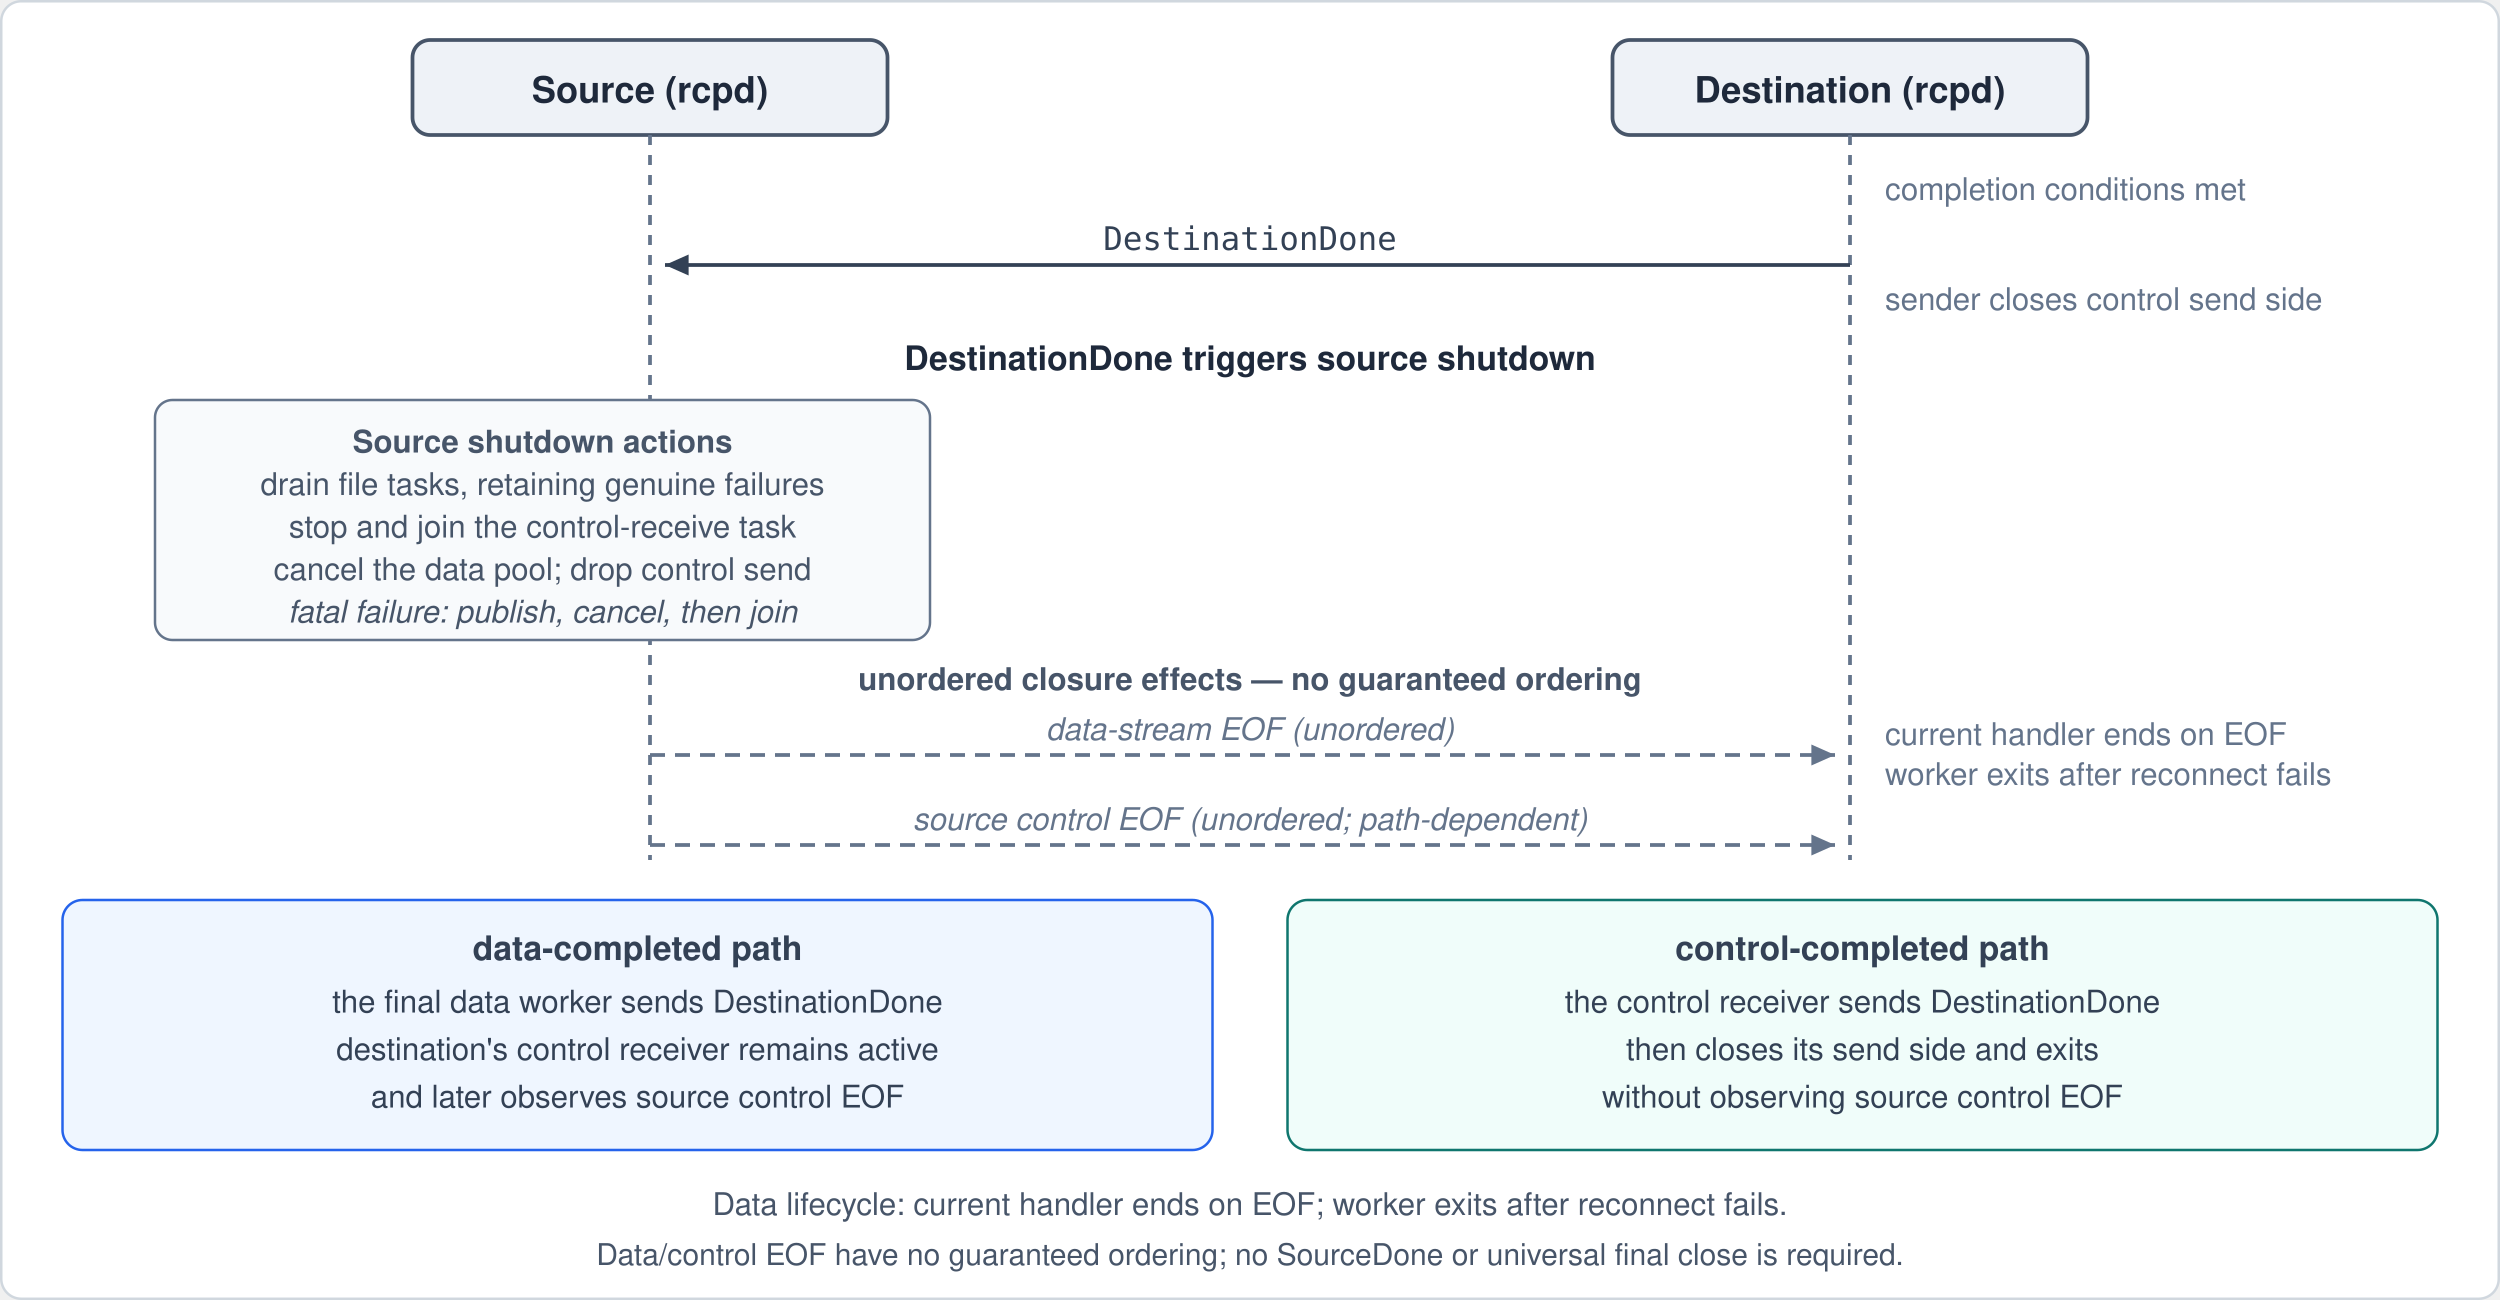
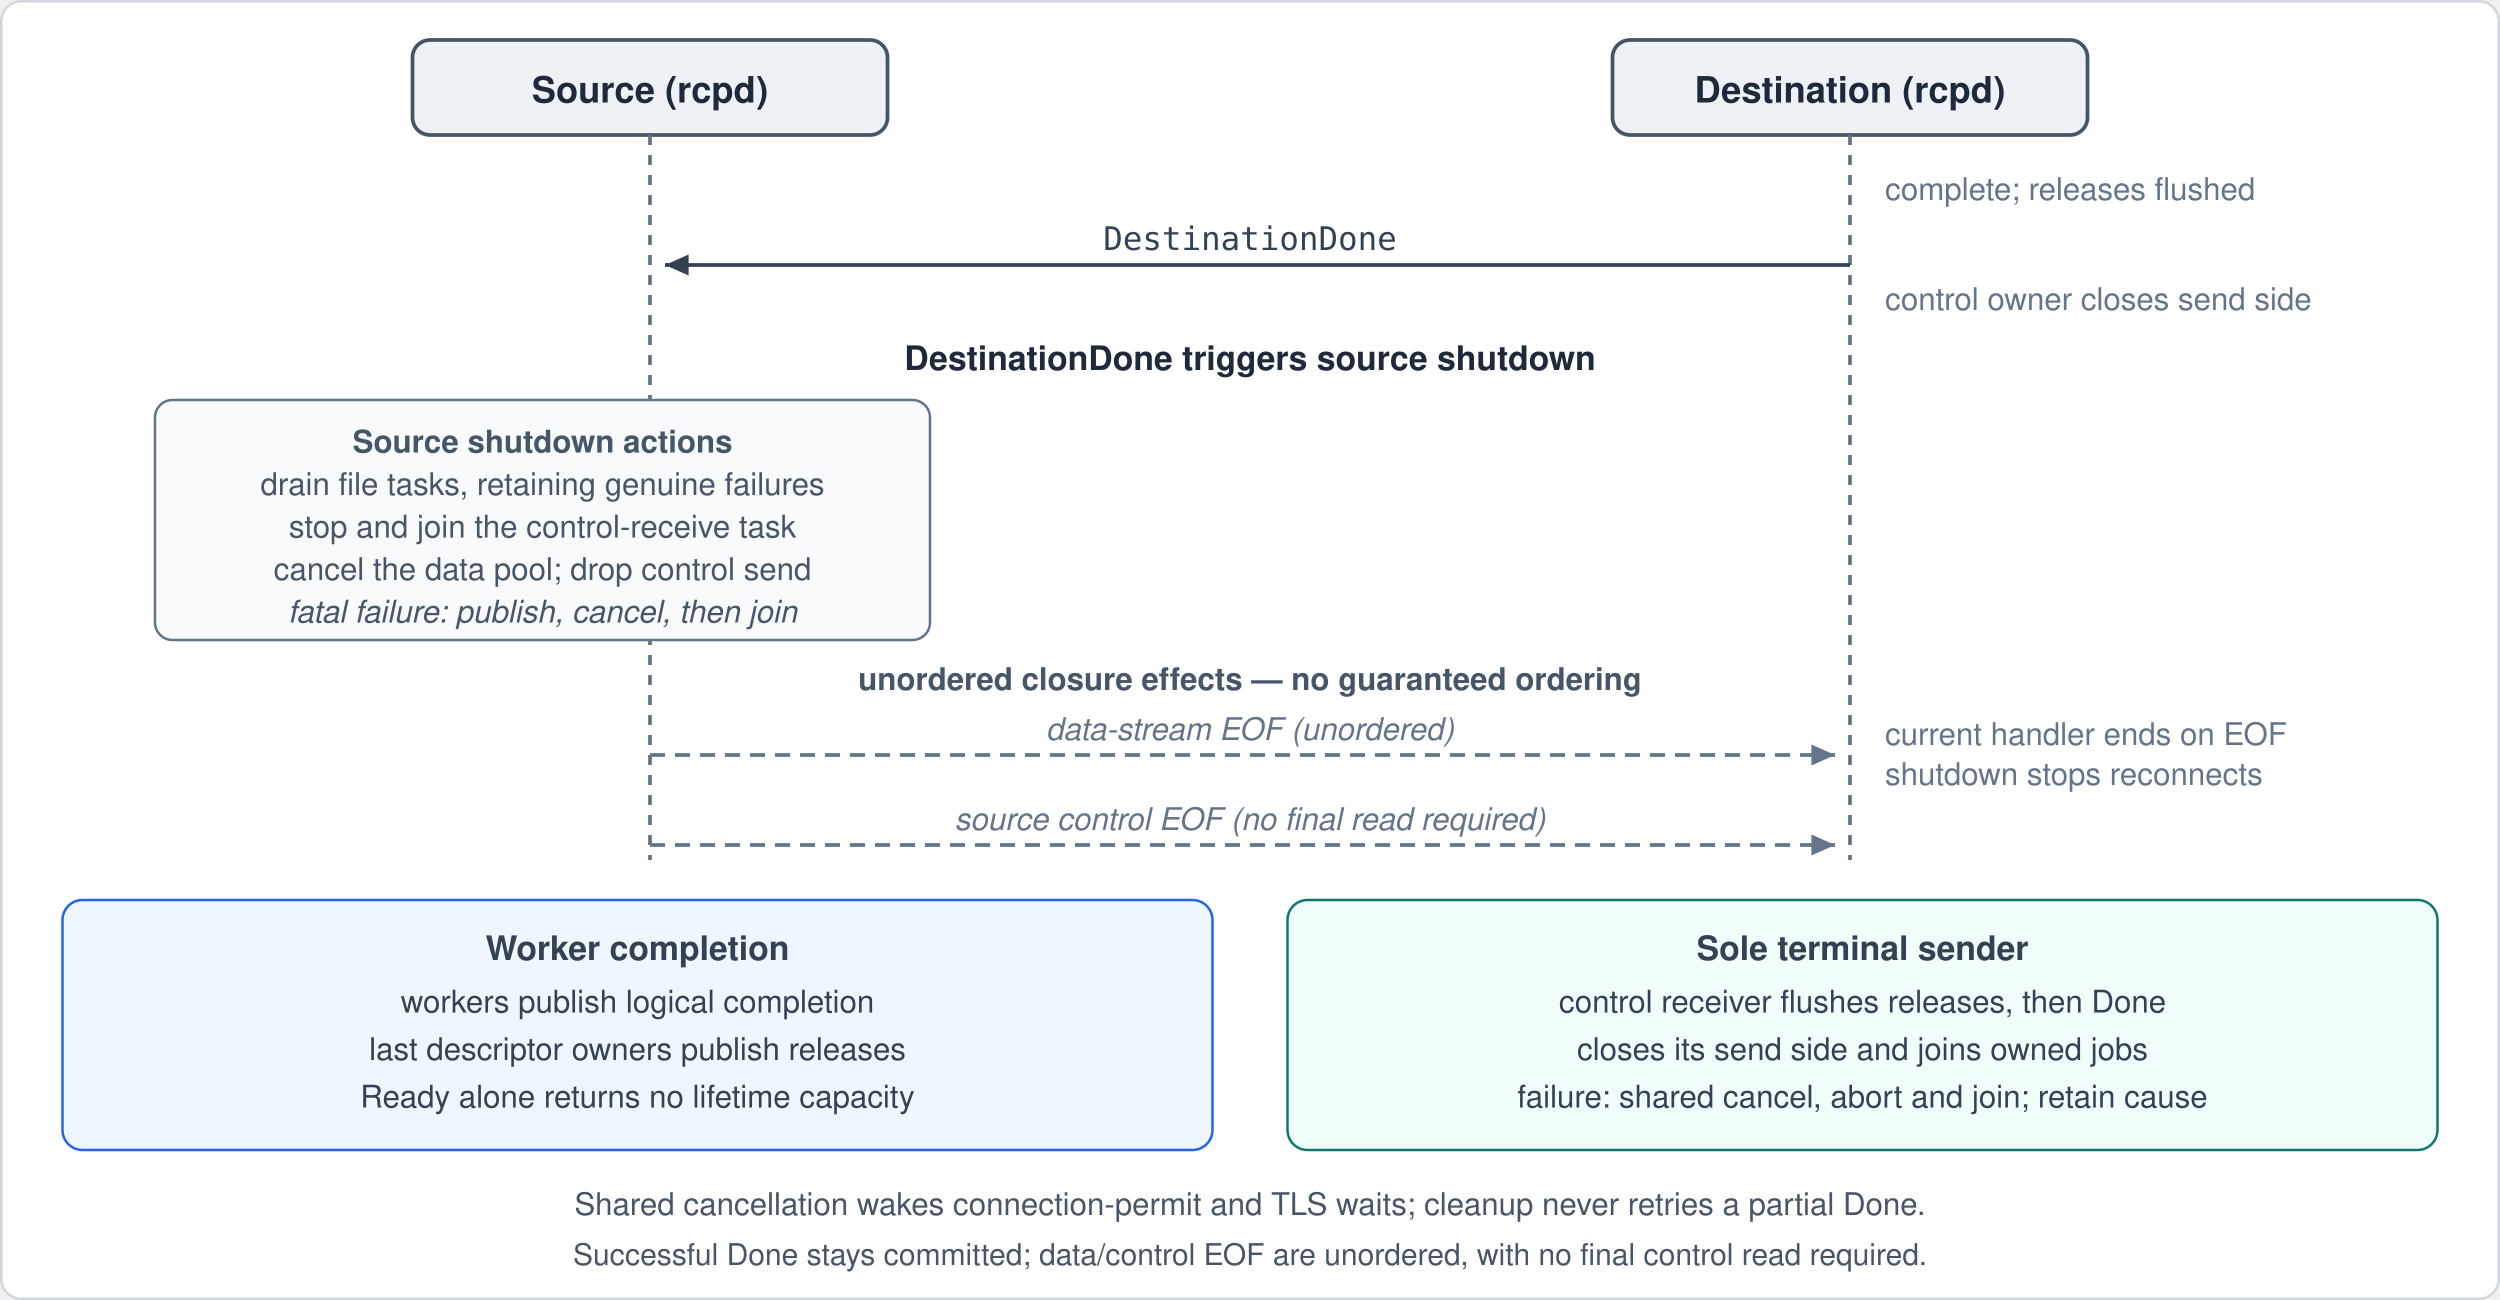
<svg xmlns="http://www.w3.org/2000/svg" viewBox="0 0 1000 520" font-family="-apple-system, 'Segoe UI', Helvetica, Arial, sans-serif" role="img" aria-labelledby="shutdown-sequence-title shutdown-sequence-desc">
  <defs>
    <marker id="ar-ctl" viewBox="0 0 10 10" refX="9" refY="5" markerWidth="7" markerHeight="7" orient="auto-start-reverse">
      <path d="M 0 1 L 9 5 L 0 9 z" fill="#334155" />
    </marker>
    <marker id="ar-eof" viewBox="0 0 10 10" refX="9" refY="5" markerWidth="7" markerHeight="7" orient="auto-start-reverse">
      <path d="M 0 1 L 9 5 L 0 9 z" fill="#64748b" />
    </marker>
  </defs>
  <rect x="0.5" y="0.5" width="999" height="519" rx="8" fill="#ffffff" stroke="#d0d7de" />
  <rect x="165" y="16" width="190" height="38" rx="7" fill="#eef2f7" stroke="#475569" stroke-width="1.5" />
  <text x="260" y="41" text-anchor="middle" font-size="14.5" font-weight="600" fill="#1e293b">Source (rcpd)</text>
  <rect x="645" y="16" width="190" height="38" rx="7" fill="#eef2f7" stroke="#475569" stroke-width="1.5" />
  <text x="740" y="41" text-anchor="middle" font-size="14.5" font-weight="600" fill="#1e293b">Destination (rcpd)</text>
  <line x1="260" y1="54" x2="260" y2="344" stroke="#64748b" stroke-width="1.5" stroke-dasharray="4 4" />
  <line x1="740" y1="54" x2="740" y2="344" stroke="#64748b" stroke-width="1.5" stroke-dasharray="4 4" />
-   <text x="754" y="80" text-anchor="start" font-size="12.5" fill="#64748b">completion conditions met</text>
+   <text x="754" y="80" text-anchor="start" font-size="12.5" fill="#64748b">complete; releases flushed</text>
  <line x1="740" y1="106" x2="266" y2="106" stroke="#334155" stroke-width="1.5" marker-end="url(#ar-ctl)" />
  <text x="500" y="100" text-anchor="middle" font-size="13" font-family="ui-monospace, SFMono-Regular, Menlo, Consolas, monospace" fill="#334155">DestinationDone</text>
-   <text x="754" y="124" text-anchor="start" font-size="12.5" fill="#64748b">sender closes control send side</text>
+   <text x="754" y="124" text-anchor="start" font-size="12.5" fill="#64748b">control owner closes send side</text>
  <text x="500" y="148" text-anchor="middle" font-size="13.5" font-weight="600" fill="#1e293b">DestinationDone triggers source shutdown</text>
  <rect x="62" y="160" width="310" height="96" rx="7" fill="#f8fafc" stroke="#64748b" />
  <g font-size="12.5" fill="#475569">
    <text x="217" y="181" text-anchor="middle" font-weight="600">Source shutdown actions</text>
    <text x="217" y="198" text-anchor="middle">drain file tasks, retaining genuine failures</text>
    <text x="217" y="215" text-anchor="middle">stop and join the control-receive task</text>
    <text x="217" y="232" text-anchor="middle">cancel the data pool; drop control send</text>
    <text x="217" y="249" text-anchor="middle" font-style="italic">fatal failure: publish, cancel, then join</text>
  </g>
  <text x="500" y="276" text-anchor="middle" font-size="12.5" font-weight="600" fill="#475569">unordered closure effects — no guaranteed ordering</text>
  <line x1="260" y1="302" x2="734" y2="302" stroke="#64748b" stroke-width="1.5" stroke-dasharray="6 4" marker-end="url(#ar-eof)" />
  <text x="500" y="296" text-anchor="middle" font-size="12.5" font-style="italic" fill="#64748b">data-stream EOF (unordered)</text>
  <g font-size="12.5" fill="#64748b">
    <text x="754" y="298" text-anchor="start">current handler ends on EOF</text>
-     <text x="754" y="314" text-anchor="start">worker exits after reconnect fails</text>
+     <text x="754" y="314" text-anchor="start">shutdown stops reconnects</text>
  </g>
  <line x1="260" y1="338" x2="734" y2="338" stroke="#64748b" stroke-width="1.5" stroke-dasharray="6 4" marker-end="url(#ar-eof)" />
-   <text x="500" y="332" text-anchor="middle" font-size="12.5" font-style="italic" fill="#64748b">source control EOF (unordered; path-dependent)</text>
+   <text x="500" y="332" text-anchor="middle" font-size="12.5" font-style="italic" fill="#64748b">source control EOF (no final read required)</text>
  <rect x="25" y="360" width="460" height="100" rx="8" fill="#eff6ff" stroke="#2563eb" />
  <g font-size="12.5" fill="#334155">
-     <text x="255" y="384" text-anchor="middle" font-size="13.5" font-weight="600">data-completed path</text>
-     <text x="255" y="405" text-anchor="middle">the final data worker sends DestinationDone</text>
-     <text x="255" y="424" text-anchor="middle">destination's control receiver remains active</text>
-     <text x="255" y="443" text-anchor="middle">and later observes source control EOF</text>
+     <text x="255" y="384" text-anchor="middle" font-size="13.5" font-weight="600">Worker completion</text>
+     <text x="255" y="405" text-anchor="middle">workers publish logical completion</text>
+     <text x="255" y="424" text-anchor="middle">last descriptor owners publish releases</text>
+     <text x="255" y="443" text-anchor="middle">Ready alone returns no lifetime capacity</text>
  </g>
  <rect x="515" y="360" width="460" height="100" rx="8" fill="#f0fdfa" stroke="#0f766e" />
  <g font-size="12.5" fill="#334155">
-     <text x="745" y="384" text-anchor="middle" font-size="13.5" font-weight="600">control-completed path</text>
-     <text x="745" y="405" text-anchor="middle">the control receiver sends DestinationDone</text>
-     <text x="745" y="424" text-anchor="middle">then closes its send side and exits</text>
-     <text x="745" y="443" text-anchor="middle">without observing source control EOF</text>
+     <text x="745" y="384" text-anchor="middle" font-size="13.5" font-weight="600">Sole terminal sender</text>
+     <text x="745" y="405" text-anchor="middle">control receiver flushes releases, then Done</text>
+     <text x="745" y="424" text-anchor="middle">closes its send side and joins owned jobs</text>
+     <text x="745" y="443" text-anchor="middle">failure: shared cancel, abort and join; retain cause</text>
  </g>
-   <text x="500" y="486" text-anchor="middle" font-size="12.5" fill="#475569">Data lifecycle: current handler ends on EOF; worker exits after reconnect fails.</text>
-   <text x="500" y="506" text-anchor="middle" font-size="12" fill="#475569">Data/control EOF have no guaranteed ordering; no SourceDone or universal final close is required.</text>
+   <text x="500" y="486" text-anchor="middle" font-size="12.5" fill="#475569">Shared cancellation wakes connection-permit and TLS waits; cleanup never retries a partial Done.</text>
+   <text x="500" y="506" text-anchor="middle" font-size="12" fill="#475569">Successful Done stays committed; data/control EOF are unordered, with no final control read required.</text>
</svg>
